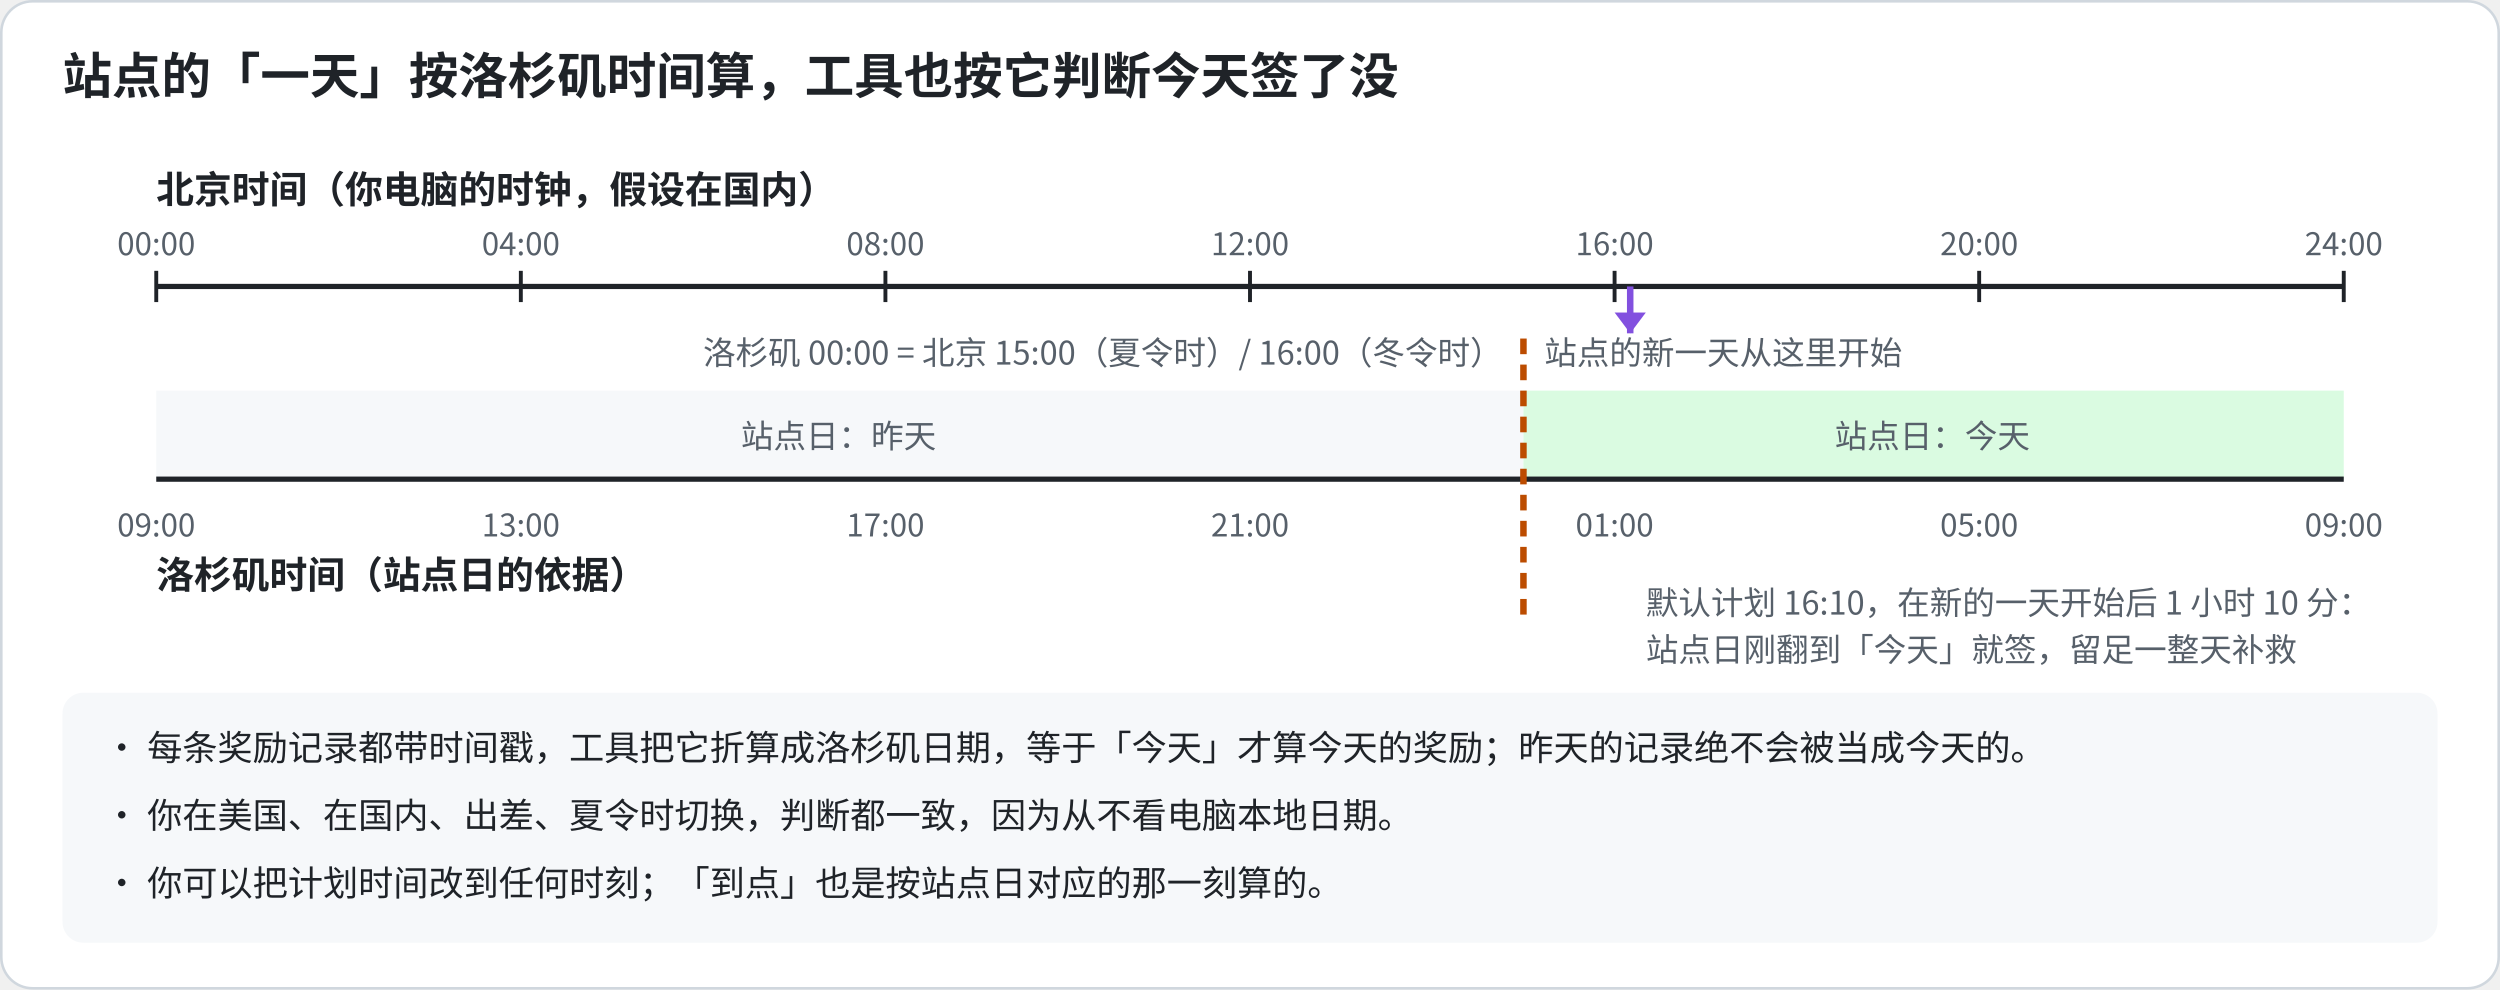
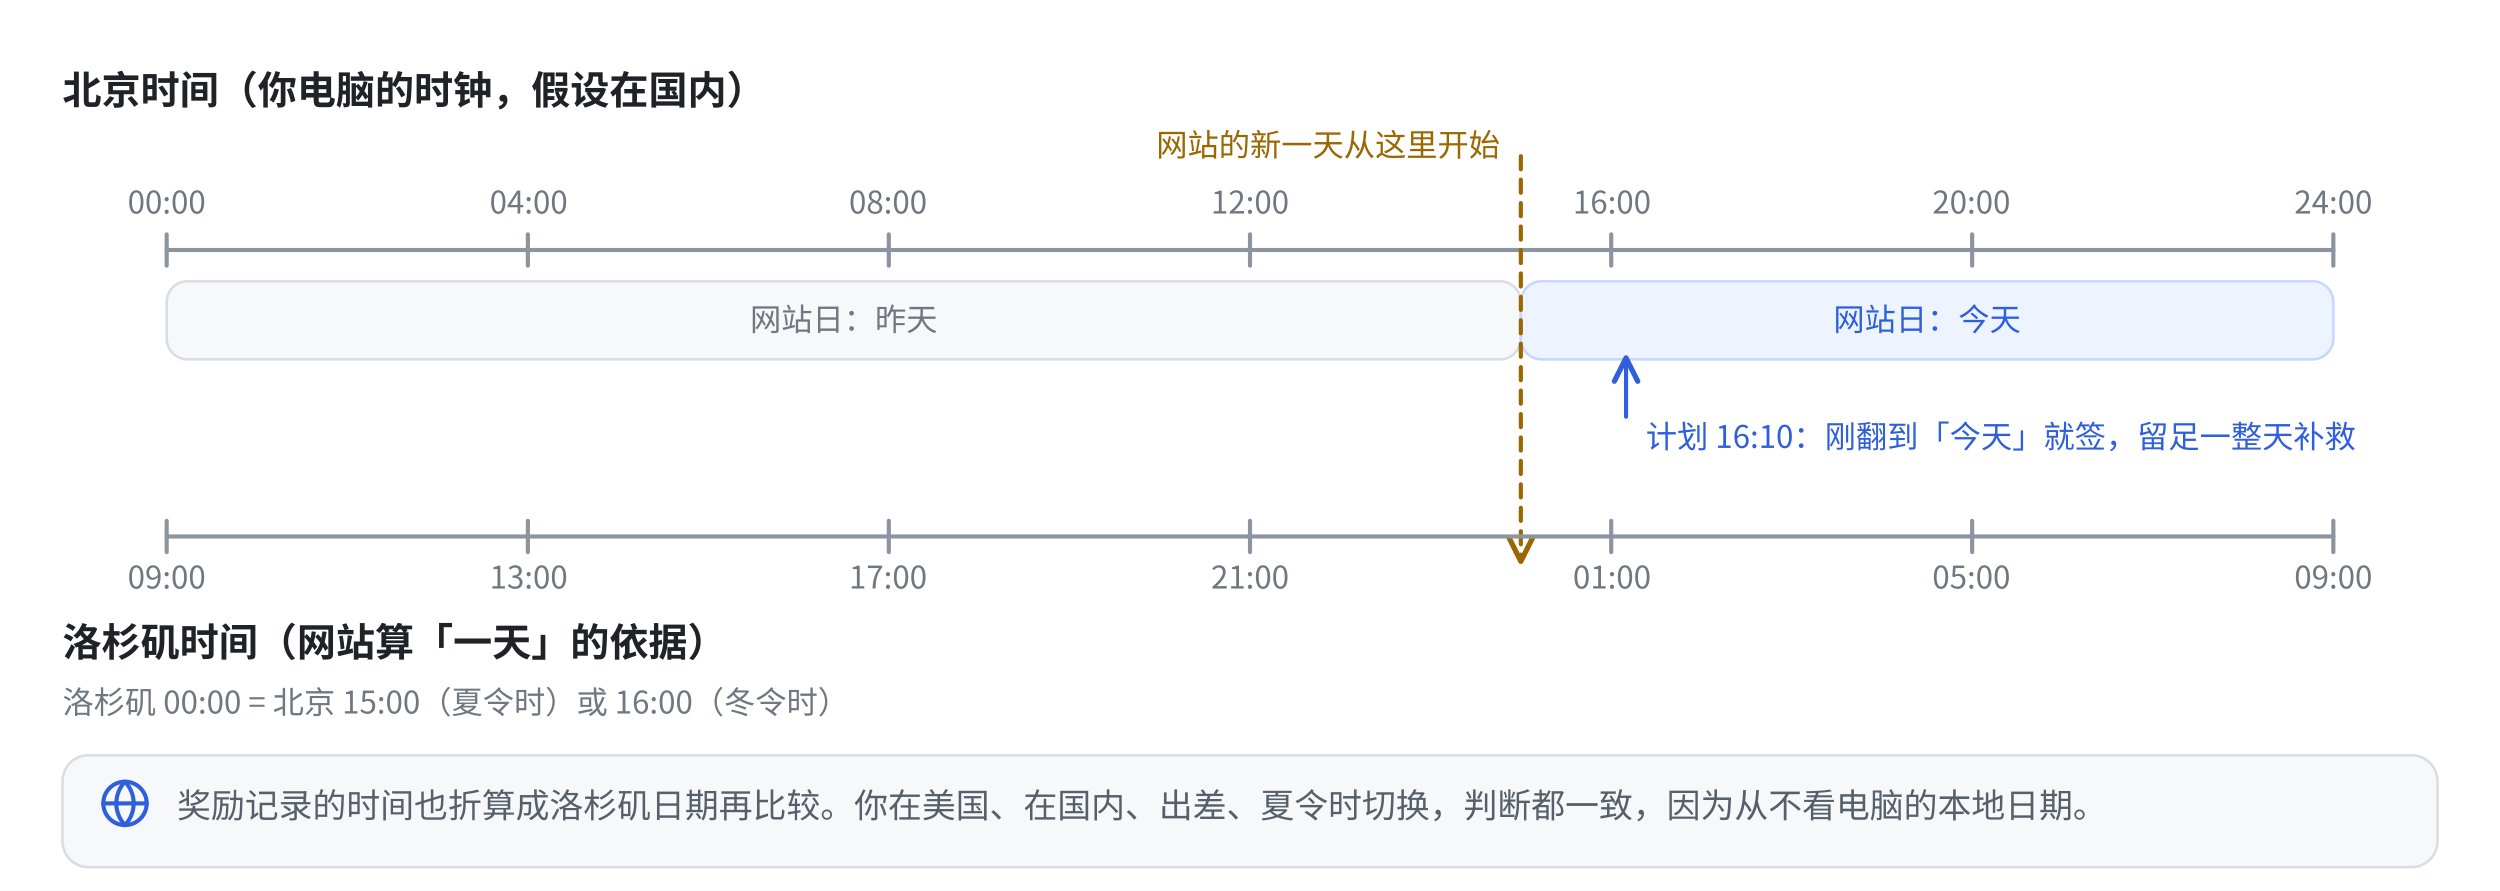
- <svg xmlns="http://www.w3.org/2000/svg" width="960" height="380" viewBox="0 0 960 380" role="img" aria-label="站点的一天按洛杉矶时间算">
+ <svg xmlns="http://www.w3.org/2000/svg" width="960" height="342" viewBox="0 0 960 342" role="img" aria-label="网站的一天按洛杉矶时间算">
  <style>
- text{font-family:-apple-system,BlinkMacSystemFont,'Segoe UI','PingFang SC','Hiragino Sans GB','Microsoft YaHei','Noto Sans CJK SC',Helvetica,Arial,sans-serif;fill:#1f2328}
- .h{font-size:19px;font-weight:700}.b{font-size:14.5px;font-weight:600}.t{font-size:13.5px}.s{font-size:12.5px;fill:#57606a}.tick{font-size:12px;fill:#57606a}
+ text{font-family:-apple-system,BlinkMacSystemFont,'Segoe UI','PingFang SC','Hiragino Sans GB','Microsoft YaHei','Noto Sans CJK SC',Helvetica,Arial,sans-serif;fill:#1f2328;font-size:13px}
+ .h{font-size:15px;font-weight:600}.hb{font-size:17px;font-weight:700}
+ .s{font-size:13px;fill:#57606a}.xs{font-size:12px;fill:#6f7781}
+ .mono{font-family:ui-monospace,SFMono-Regular,Menlo,Consolas,'PingFang SC','Microsoft YaHei',monospace;font-size:12px;fill:#57606a}
+ .w{fill:#ffffff;font-weight:600}
+ .bg{fill:#ffffff}
+ .line{stroke:#8c959f;stroke-width:1.6;fill:none;stroke-linecap:round;stroke-linejoin:round}
+ .line.soft{stroke:#c9d1d9}
+ .ar{stroke:#8c959f;stroke-width:1.6;fill:none;marker-end:url(#ah);stroke-linecap:round;stroke-linejoin:round}
+ .ar.blue{stroke:#2f5fdb;marker-end:url(#ah-blue)}.ar.green{stroke:#1a7f37;marker-end:url(#ah-green)}
+ .ar.red{stroke:#cf222e;marker-end:url(#ah-red)}.ar.amber{stroke:#9a6700;marker-end:url(#ah-amber)}
+ .ar.dash{stroke-dasharray:5 4}
+ .ic{fill:none;stroke-width:1.9;stroke-linecap:round;stroke-linejoin:round}
+ .c-gray{fill:#f6f8fa;stroke:#d8dee4;stroke-width:1}.f-gray{fill:#57606a}.k-gray{stroke:#57606a}.t-gray{fill:#57606a}.ic-gray{stroke:#57606a}.sf-gray{fill:#f6f8fa}.ss-gray{stroke:#d8dee4}
+ .c-blue{fill:#eef4ff;stroke:#c7d7fe;stroke-width:1}.f-blue{fill:#2f5fdb}.k-blue{stroke:#2f5fdb}.t-blue{fill:#2f5fdb}.ic-blue{stroke:#2f5fdb}.sf-blue{fill:#eef4ff}.ss-blue{stroke:#c7d7fe}
+ .c-green{fill:#ecfdf3;stroke:#b7e4c7;stroke-width:1}.f-green{fill:#1a7f37}.k-green{stroke:#1a7f37}.t-green{fill:#1a7f37}.ic-green{stroke:#1a7f37}.sf-green{fill:#ecfdf3}.ss-green{stroke:#b7e4c7}
+ .c-amber{fill:#fff8e6;stroke:#f5d78a;stroke-width:1}.f-amber{fill:#9a6700}.k-amber{stroke:#9a6700}.t-amber{fill:#9a6700}.ic-amber{stroke:#9a6700}.sf-amber{fill:#fff8e6}.ss-amber{stroke:#f5d78a}
+ .c-red{fill:#fff1f0;stroke:#f7b9b4;stroke-width:1}.f-red{fill:#cf222e}.k-red{stroke:#cf222e}.t-red{fill:#cf222e}.ic-red{stroke:#cf222e}.sf-red{fill:#fff1f0}.ss-red{stroke:#f7b9b4}
+ .c-purple{fill:#f6f1ff;stroke:#d6c7f5;stroke-width:1}.f-purple{fill:#6e40c9}.k-purple{stroke:#6e40c9}.t-purple{fill:#6e40c9}.ic-purple{stroke:#6e40c9}.sf-purple{fill:#f6f1ff}.ss-purple{stroke:#d6c7f5}
+ @media (prefers-color-scheme: dark){
+ text{fill:#e6edf3}.s{fill:#a3adb8}.xs{fill:#8b949e}.mono{fill:#a3adb8}.w{fill:#ffffff}
+ .bg{fill:#0d1117}
+ .line{stroke:#6e7681}.line.soft{stroke:#30363d}
+ .ar{stroke:#6e7681}
+ .ar.blue{stroke:#79a6ff}.ar.green{stroke:#4ad07a}.ar.red{stroke:#ff7b72}.ar.amber{stroke:#e3b341}
+ .c-gray{fill:#161b22;stroke:#30363d}.f-gray{fill:#8b949e}.k-gray{stroke:#8b949e}.t-gray{fill:#8b949e}.ic-gray{stroke:#8b949e}.sf-gray{fill:#161b22}.ss-gray{stroke:#30363d}
+ .c-blue{fill:#12203a;stroke:#2b4a86}.f-blue{fill:#79a6ff}.k-blue{stroke:#79a6ff}.t-blue{fill:#79a6ff}.ic-blue{stroke:#79a6ff}.sf-blue{fill:#12203a}.ss-blue{stroke:#2b4a86}
+ .c-green{fill:#0f2a1a;stroke:#1f5a33}.f-green{fill:#4ad07a}.k-green{stroke:#4ad07a}.t-green{fill:#4ad07a}.ic-green{stroke:#4ad07a}.sf-green{fill:#0f2a1a}.ss-green{stroke:#1f5a33}
+ .c-amber{fill:#2e2410;stroke:#6b4f12}.f-amber{fill:#e3b341}.k-amber{stroke:#e3b341}.t-amber{fill:#e3b341}.ic-amber{stroke:#e3b341}.sf-amber{fill:#2e2410}.ss-amber{stroke:#6b4f12}
+ .c-red{fill:#301416;stroke:#7a2a2e}.f-red{fill:#ff7b72}.k-red{stroke:#ff7b72}.t-red{fill:#ff7b72}.ic-red{stroke:#ff7b72}.sf-red{fill:#301416}.ss-red{stroke:#7a2a2e}
+ .c-purple{fill:#231a36;stroke:#4a3480}.f-purple{fill:#b083f0}.k-purple{stroke:#b083f0}.t-purple{fill:#b083f0}.ic-purple{stroke:#b083f0}.sf-purple{fill:#231a36}.ss-purple{stroke:#4a3480}
+ }
</style>
-   <rect x="0.5" y="0.5" width="959" height="379" rx="12" fill="#fff" stroke="#d0d7de" />
-   <text x="24" y="36" class="h">站点的「一天」按洛杉矶时间算，工具也按它判断今天签了没</text>
-   <text x="60" y="78" class="b">北京时间（你电脑的时钟，假设在国内）</text>
-   <line x1="60" y1="110" x2="900" y2="110" stroke="#1f2328" stroke-width="2" />
-   <g stroke="#1f2328" stroke-width="1.5">
-     <line x1="60" y1="104" x2="60" y2="116" />
-     <line x1="200" y1="104" x2="200" y2="116" />
-     <line x1="340" y1="104" x2="340" y2="116" />
-     <line x1="480" y1="104" x2="480" y2="116" />
-     <line x1="620" y1="104" x2="620" y2="116" />
-     <line x1="760" y1="104" x2="760" y2="116" />
-     <line x1="900" y1="104" x2="900" y2="116" />
+   <defs>
+     <marker id="ah" viewBox="0 0 10 10" refX="8.5" refY="5" markerWidth="7" markerHeight="7" orient="auto-start-reverse">
+       <path d="M1,1 L9,5 L1,9" fill="none" stroke="#8c959f" stroke-width="1.8" stroke-linecap="round" stroke-linejoin="round" />
+     </marker>
+     <marker id="ah-blue" viewBox="0 0 10 10" refX="8.5" refY="5" markerWidth="7" markerHeight="7" orient="auto-start-reverse">
+       <path d="M1,1 L9,5 L1,9" fill="none" stroke="#2f5fdb" stroke-width="1.8" stroke-linecap="round" stroke-linejoin="round" />
+     </marker>
+     <marker id="ah-green" viewBox="0 0 10 10" refX="8.5" refY="5" markerWidth="7" markerHeight="7" orient="auto-start-reverse">
+       <path d="M1,1 L9,5 L1,9" fill="none" stroke="#1a7f37" stroke-width="1.8" stroke-linecap="round" stroke-linejoin="round" />
+     </marker>
+     <marker id="ah-red" viewBox="0 0 10 10" refX="8.5" refY="5" markerWidth="7" markerHeight="7" orient="auto-start-reverse">
+       <path d="M1,1 L9,5 L1,9" fill="none" stroke="#cf222e" stroke-width="1.8" stroke-linecap="round" stroke-linejoin="round" />
+     </marker>
+     <marker id="ah-amber" viewBox="0 0 10 10" refX="8.5" refY="5" markerWidth="7" markerHeight="7" orient="auto-start-reverse">
+       <path d="M1,1 L9,5 L1,9" fill="none" stroke="#9a6700" stroke-width="1.8" stroke-linecap="round" stroke-linejoin="round" />
+     </marker>
+   </defs>
+   <rect width="960" height="342" class="bg" />
+   <text x="24" y="40" class="h">北京时间（你电脑的时钟，假设在国内）</text>
+   <path d="M64,96 L896,96" class="line" />
+   <path d="M64.0,90 L64.0,102" class="line" />
+   <text x="64" y="82" class="xs" text-anchor="middle">00:00</text>
+   <path d="M202.7,90 L202.7,102" class="line" />
+   <text x="203" y="82" class="xs" text-anchor="middle">04:00</text>
+   <path d="M341.3,90 L341.3,102" class="line" />
+   <text x="341" y="82" class="xs" text-anchor="middle">08:00</text>
+   <path d="M480.0,90 L480.0,102" class="line" />
+   <text x="480" y="82" class="xs" text-anchor="middle">12:00</text>
+   <path d="M618.7,90 L618.7,102" class="line" />
+   <text x="619" y="82" class="xs" text-anchor="middle">16:00</text>
+   <path d="M757.3,90 L757.3,102" class="line" />
+   <text x="757" y="82" class="xs" text-anchor="middle">20:00</text>
+   <path d="M896.0,90 L896.0,102" class="line" />
+   <text x="896" y="82" class="xs" text-anchor="middle">24:00</text>
+   <rect x="64.0" y="108.0" width="520.0" height="30.0" rx="8" class="c-gray" />
+   <text x="324" y="127" class="xs" text-anchor="middle">网站日：昨天</text>
+   <rect x="584.0" y="108.0" width="312.0" height="30.0" rx="8" class="c-blue" />
+   <text x="740" y="127" class="xs t-blue" text-anchor="middle">网站日：今天</text>
+   <path d="M584.0,60 L584.0,215" class="ar amber dash" />
+   <text x="576" y="60" class="xs t-amber" text-anchor="end">网站的新一天从这里开始</text>
+   <text x="24" y="252" class="h">洛杉矶时间（网站算「一天」的依据）</text>
+   <path d="M64,206 L896,206" class="line" />
+   <path d="M64.0,200 L64.0,212" class="line" />
+   <text x="64" y="226" class="xs" text-anchor="middle">09:00</text>
+   <path d="M202.7,200 L202.7,212" class="line" />
+   <text x="203" y="226" class="xs" text-anchor="middle">13:00</text>
+   <path d="M341.3,200 L341.3,212" class="line" />
+   <text x="341" y="226" class="xs" text-anchor="middle">17:00</text>
+   <path d="M480.0,200 L480.0,212" class="line" />
+   <text x="480" y="226" class="xs" text-anchor="middle">21:00</text>
+   <path d="M618.7,200 L618.7,212" class="line" />
+   <text x="619" y="226" class="xs" text-anchor="middle">01:00</text>
+   <path d="M757.3,200 L757.3,212" class="line" />
+   <text x="757" y="226" class="xs" text-anchor="middle">05:00</text>
+   <path d="M896.0,200 L896.0,212" class="line" />
+   <text x="896" y="226" class="xs" text-anchor="middle">09:00</text>
+   <path d="M624.4,160 L624.4,138" class="ar blue" />
+   <text x="632" y="172" class="xs t-blue">计划 16:10：刚翻到「今天」就签，留足一整天补救</text>
+   <text x="24" y="274" class="xs">洛杉矶 00:00 = 北京 15:00（夏令时）或 16:00（冬令时）</text>
+   <rect x="24.0" y="290.0" width="912.0" height="43.0" rx="10" class="c-gray" />
+   <g transform="translate(38.0,298.5) scale(0.833)" class="ic ic-blue">
+     <circle cx="12" cy="12" r="10" />
+     <path d="M12 2a14.5 14.5 0 0 0 0 20 14.5 14.5 0 0 0 0-20" />
+     <path d="M2 12h20" />
  </g>
-   <text x="60" y="98" class="tick" text-anchor="middle">00:00</text>
-   <text x="200" y="98" class="tick" text-anchor="middle">04:00</text>
-   <text x="340" y="98" class="tick" text-anchor="middle">08:00</text>
-   <text x="480" y="98" class="tick" text-anchor="middle">12:00</text>
-   <text x="620" y="98" class="tick" text-anchor="middle">16:00</text>
-   <text x="760" y="98" class="tick" text-anchor="middle">20:00</text>
-   <text x="900" y="98" class="tick" text-anchor="middle">24:00</text>
-   <rect x="60" y="150" width="525" height="34" fill="#f6f8fa" />
-   <rect x="585" y="150" width="315" height="34" fill="#dafbe1" />
-   <text x="322" y="172" class="s" text-anchor="middle">站点日：昨天</text>
-   <text x="742" y="172" class="s" text-anchor="middle">站点日：今天</text>
-   <line x1="60" y1="184" x2="900" y2="184" stroke="#1f2328" stroke-width="2" />
-   <text x="60" y="206" class="tick" text-anchor="middle">09:00</text>
-   <text x="200" y="206" class="tick" text-anchor="middle">13:00</text>
-   <text x="340" y="206" class="tick" text-anchor="middle">17:00</text>
-   <text x="480" y="206" class="tick" text-anchor="middle">21:00</text>
-   <text x="620" y="206" class="tick" text-anchor="middle">01:00</text>
-   <text x="760" y="206" class="tick" text-anchor="middle">05:00</text>
-   <text x="900" y="206" class="tick" text-anchor="middle">09:00</text>
-   <text x="60" y="226" class="b">洛杉矶时间（站点日的依据）</text>
-   <line x1="585" y1="130" x2="585" y2="240" stroke="#bc4c00" stroke-width="2.5" stroke-dasharray="6,4" />
-   <text x="577" y="140" class="s" fill="#bc4c00" text-anchor="end">洛杉矶 00:00 = 北京 15:00（夏令时）/ 16:00（冬令时）</text>
-   <text x="593" y="140" class="s" fill="#bc4c00">站点的新一天从这里开始</text>
-   <line x1="626" y1="110" x2="626" y2="128" stroke="#8250df" stroke-width="2.5" />
-   <polygon points="626,128 620,120 632,120" fill="#8250df" />
-   <text x="632" y="236" class="s" fill="#8250df">默认计划 16:10，在新的一天开始后 1 小时 10 分：</text>
-   <text x="632" y="254" class="s" fill="#8250df">站点日刚翻到「今天」就签，留足一整天补救</text>
-   <rect x="24" y="266" width="912" height="96" rx="8" fill="#f6f8fa" />
-   <text x="40" y="292" class="t">· 每条奖励记录都带时间戳，工具把它折算成洛杉矶日期，等于「今天」才算今天的奖励；昨天的记录绝不会被当成今天的。</text>
-   <text x="40" y="318" class="t">· 你在美国、在国内、出差、夏令时切换，判断都一致，因为从不看电脑本地日期。</text>
-   <text x="40" y="344" class="t">· 你可以把计划时间改到任何时刻；「到点」也是按站点日对应的那一刻算的。</text>
+   <text x="68" y="314" class="s">奖励记录的时间也折算成洛杉矶日期再比较。你在美国、在国内、出差、夏令时切换，判断都一致，因为从不看电脑的本地日期。</text>
</svg>
